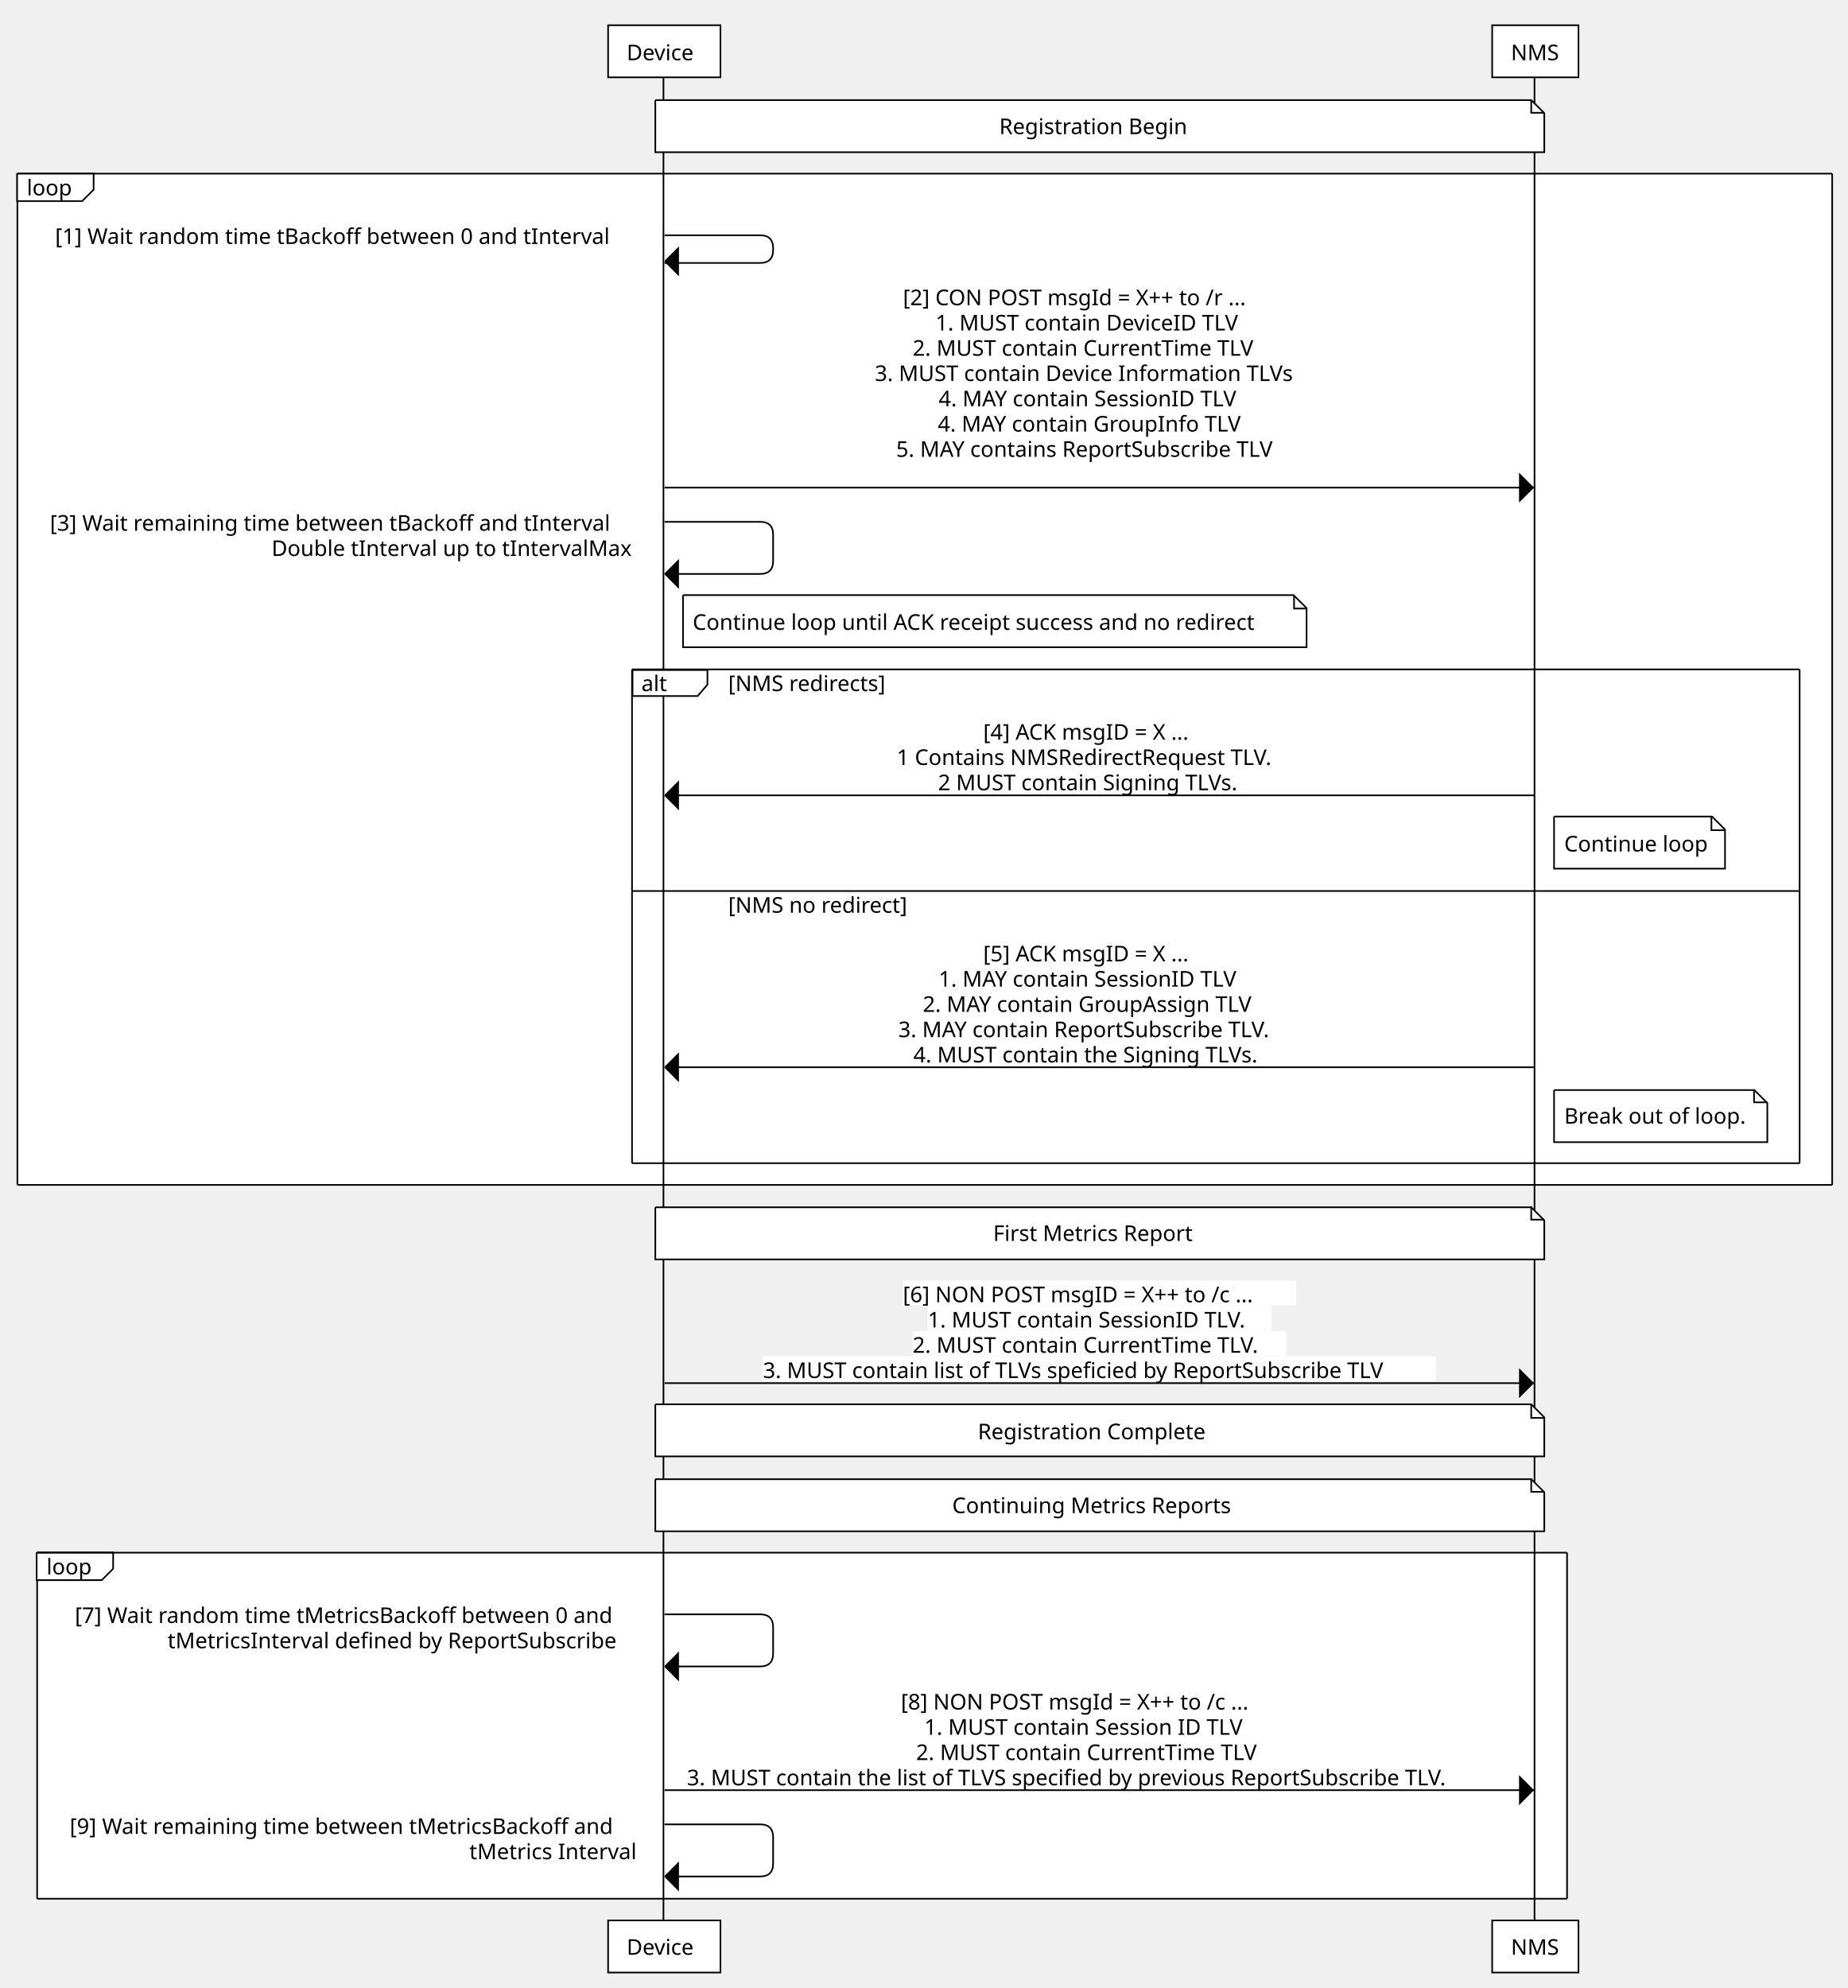
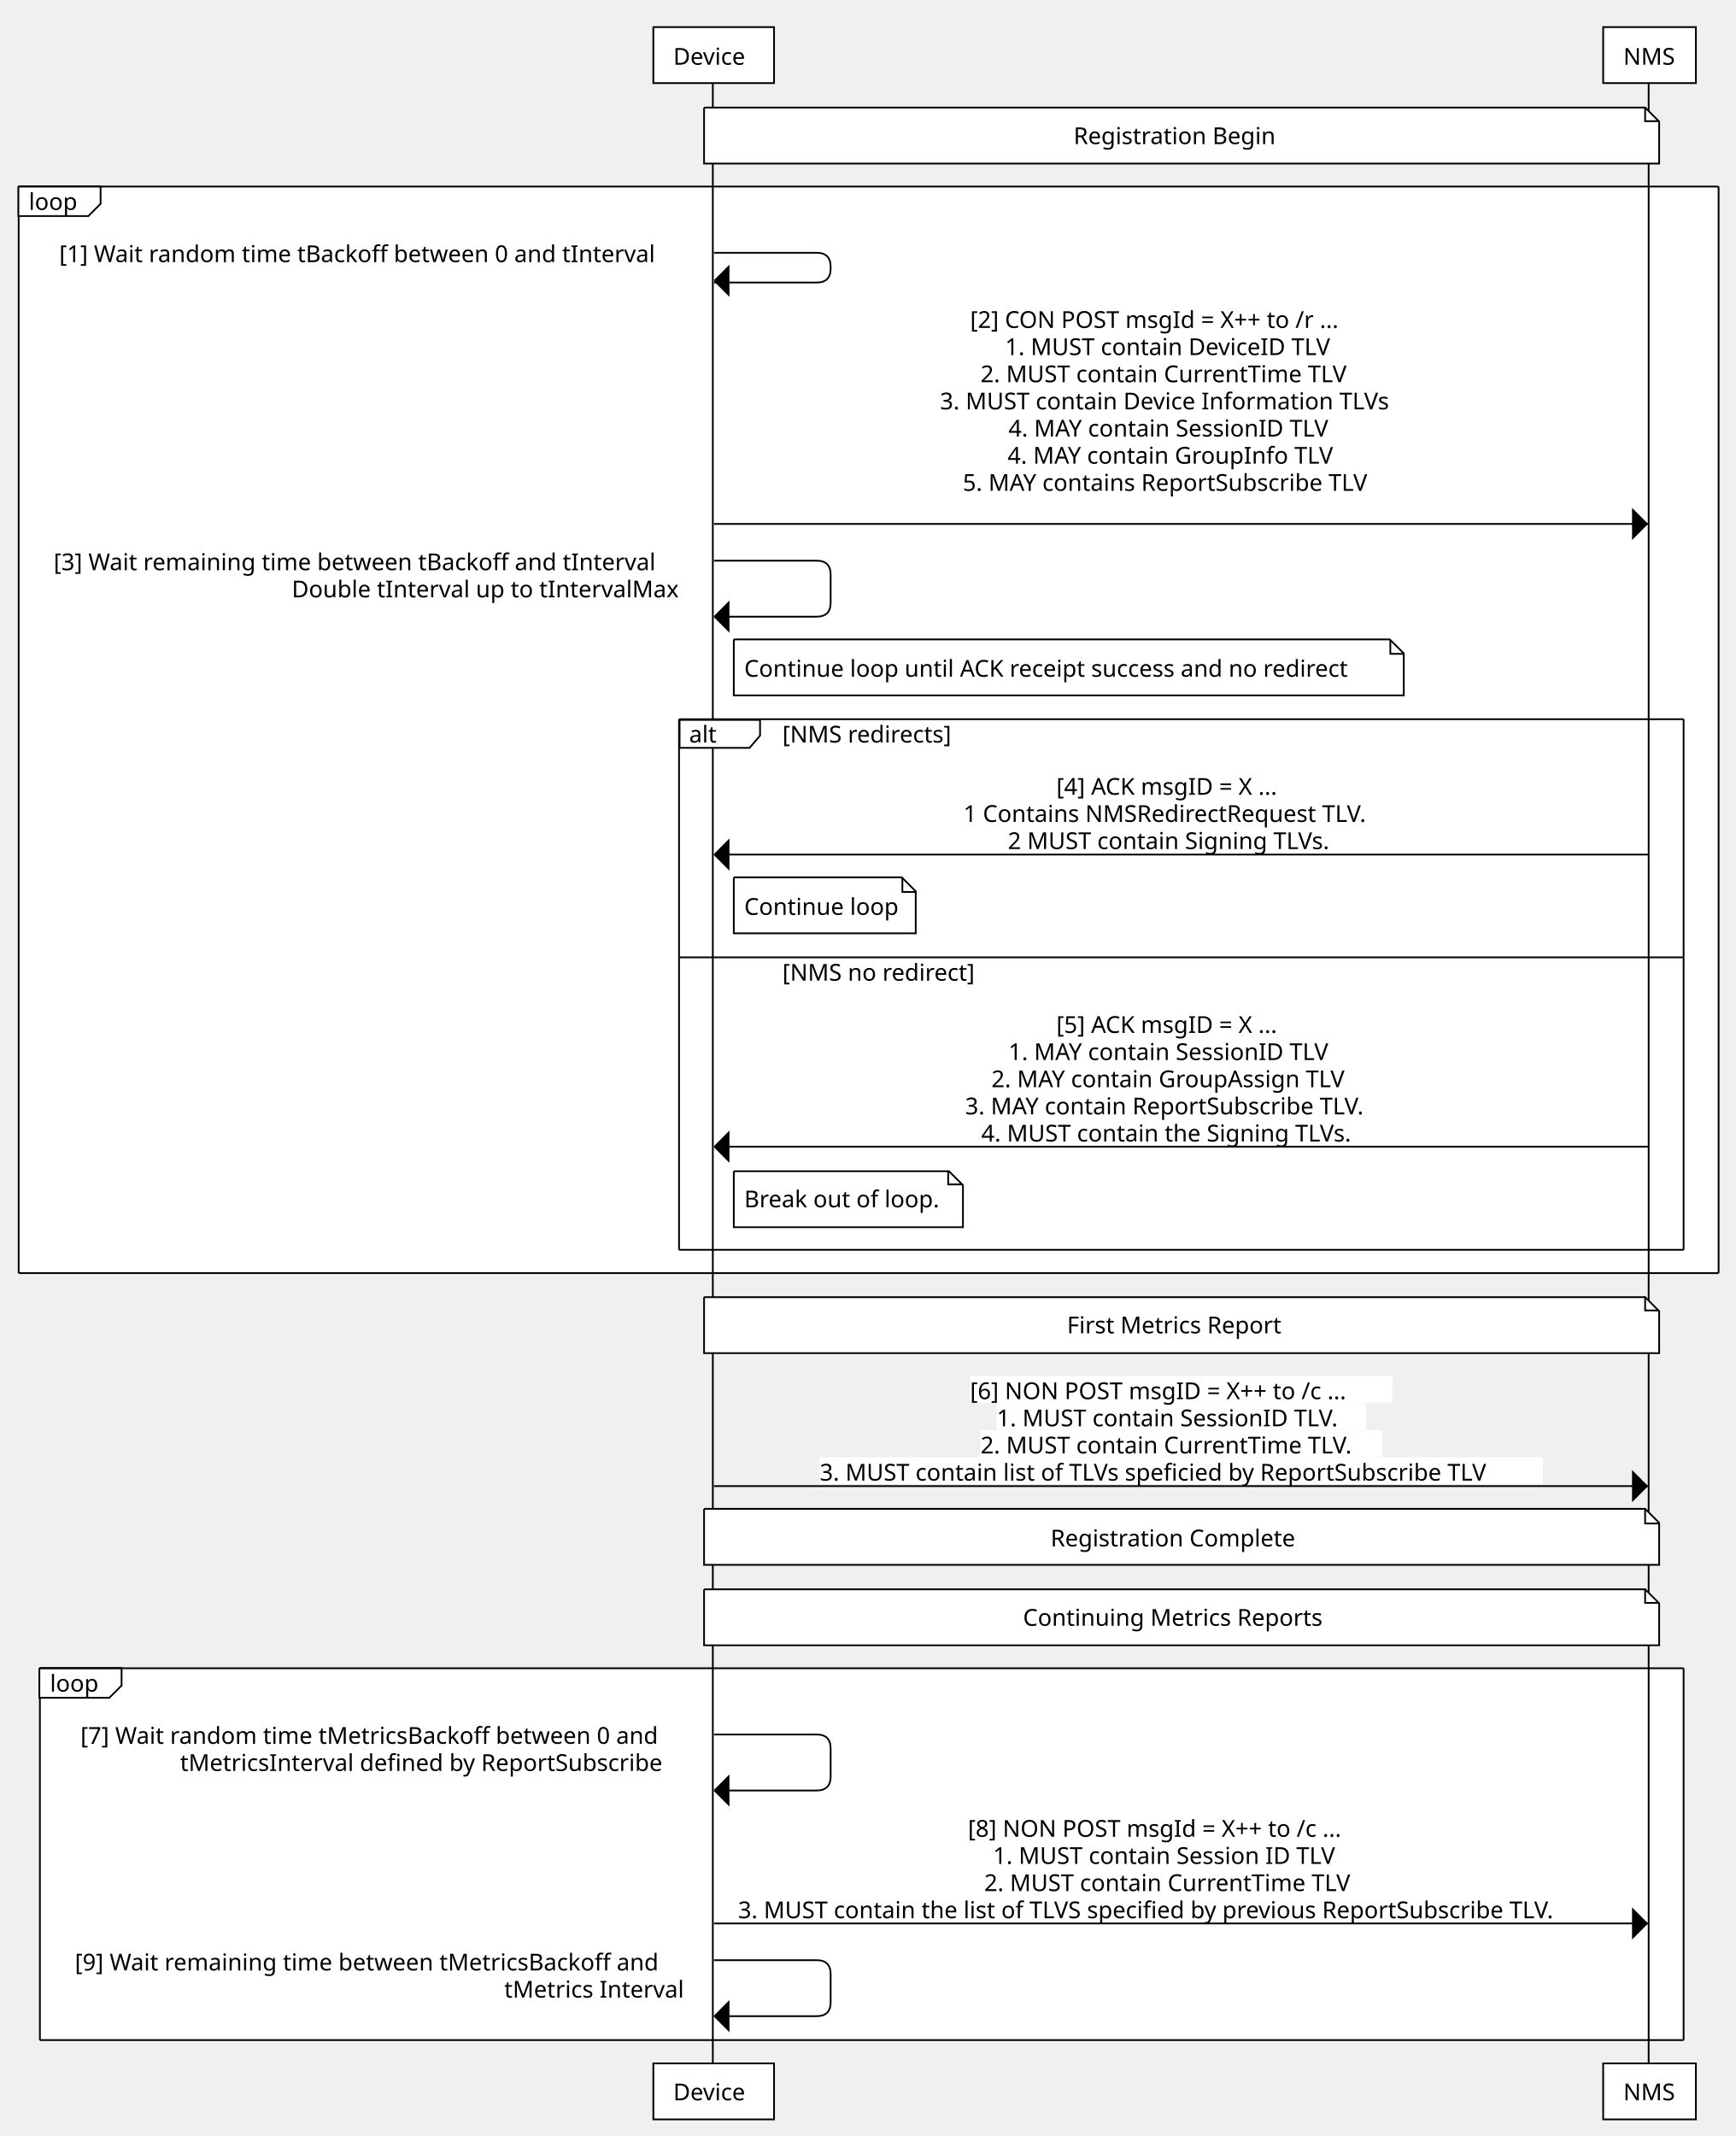
- <svg xmlns="http://www.w3.org/2000/svg" baseProfile="tiny" height="1221" version="1.2" viewBox="0 0 1135 1221" width="1135">
-   <rect fill="white" height="621.104" width="1114.65" x="10.68" y="106.646" />
-   <rect fill="white" height="136.125" width="717.143" x="388.187" y="411.125" />
-   <rect fill="white" height="167.167" width="717.143" x="388.187" y="547.25" />
+ <svg xmlns="http://www.w3.org/2000/svg" baseProfile="tiny" height="1221" version="1.2" viewBox="0 0 992 1221" width="992">
+   <rect fill="white" height="621.104" width="971.795" x="10.68" y="106.646" />
+   <rect fill="white" height="136.125" width="574.288" x="388.187" y="411.125" />
+   <rect fill="white" height="167.167" width="574.288" x="388.187" y="547.25" />
  <rect fill="white" height="212.542" width="939.666" x="22.809" y="953.625" />
  <path d="M-509,-1131.562 L-509,0" fill="none" stroke="black" stroke-width="1" transform="translate(916.5 1179.5)" />
  <rect fill="white" height="32" stroke="black" stroke-width="1" width="69" x="373.5" y="15.5" />
  <text fill="black" font-family="sans-serif" font-size="13.333" x="384.887" y="36.99">
    Device  </text>
  <rect fill="white" height="32" stroke="black" stroke-width="1" width="69" x="373.5" y="1179.5" />
  <text fill="black" font-family="sans-serif" font-size="13.333" x="384.887" y="1200.594">
    Device  </text>
  <path d="M26,-1131.562 L26,0" fill="none" stroke="black" stroke-width="1" transform="translate(916.5 1179.5)" />
  <rect fill="white" height="32" stroke="black" stroke-width="1" width="53" x="916.5" y="15.5" />
  <text fill="black" font-family="sans-serif" font-size="13.333" x="928.004" y="36.99">
    NMS  </text>
  <rect fill="white" height="32" stroke="black" stroke-width="1" width="53" x="916.5" y="1179.5" />
  <text fill="black" font-family="sans-serif" font-size="13.333" x="928.004" y="1200.594">
    NMS  </text>
  <path d="M-514,-1118 L-514,-1118 L24,-1118 L32,-1110 L32,-1086 L-514,-1086 L-514,-1118" fill="white" stroke="black" stroke-width="1" transform="translate(916.5 1179.5)" />
  <path d="M23.975,-1118.229 L23.975,-1110.229 L31.975,-1110.229" fill="none" stroke="black" stroke-width="1" transform="translate(916.5 1179.5)" />
  <text fill="black" font-family="sans-serif" font-size="13.333" x="613.726" y="82.365">
    Registration Begin  </text>
  <rect fill="white" height="15.333" width="367.572" x="33.863" y="136.5" />
  <text fill="black" font-family="sans-serif" font-size="13.333" x="33.863" y="149.833">
    [1] Wait random time tBackoff between 0 and tInterval  </text>
  <path d="M-508.313,-1035 L-449.646,-1035 Q-441.646,-1035,-441.646,-1027 L-441.646,-1026 Q-441.646,-1018,-449.646,-1018 L-508.313,-1018" fill="none" stroke="black" stroke-width="1" transform="translate(916.5 1179.5)" />
  <path d="M-508,-1019 L-508,-1019 L-500,-1027 L-500,-1019 L-500,-1011 L-508,-1019" fill="black" stroke="black" stroke-width="1" transform="translate(916.5 1179.5)" />
  <rect fill="white" height="15.333" width="241.471" x="554.595" y="174.115" />
  <rect fill="white" height="15.333" width="201.53" x="574.566" y="189.635" />
  <rect fill="white" height="15.333" width="229.616" x="560.523" y="205.156" />
  <rect fill="white" height="15.333" width="275.931" x="537.365" y="220.677" />
  <rect fill="white" height="15.333" width="197.702" x="576.48" y="236.198" />
  <rect fill="white" height="15.333" width="198.75" x="575.956" y="251.719" />
  <rect fill="white" height="15.333" width="249.883" x="550.389" y="267.24" />
  <rect fill="white" height="15.333" width="0" x="675.331" y="282.76" />
  <text fill="black" font-family="sans-serif" font-size="13.333" x="554.595" y="187.448">
    [2] CON POST msgId = X++ to /r ...   </text>
  <text fill="black" font-family="sans-serif" font-size="13.333" x="574.566" y="202.969">
    1. MUST contain DeviceID TLV  </text>
  <text fill="black" font-family="sans-serif" font-size="13.333" x="560.523" y="218.49">
    2. MUST contain CurrentTime TLV   </text>
  <text fill="black" font-family="sans-serif" font-size="13.333" x="537.365" y="234.01">
    3. MUST contain Device Information TLVs  </text>
  <text fill="black" font-family="sans-serif" font-size="13.333" x="576.48" y="249.531">
    4. MAY contain SessionID TLV  </text>
  <text fill="black" font-family="sans-serif" font-size="13.333" x="575.956" y="265.052">
    4. MAY contain GroupInfo TLV  </text>
  <text fill="black" font-family="sans-serif" font-size="13.333" x="550.389" y="280.573">
    5. MAY contains ReportSubscribe TLV  </text>
  <text fill="black" font-family="sans-serif" font-size="13.333" x="675.331" y="296.094" />
  <path d="M-508.313,-880 L25.975,-880" fill="none" stroke="black" stroke-width="1" transform="translate(916.5 1179.5)" />
  <path d="M25,-880 L25,-880 L17,-888 L17,-880 L17,-872 L25,-880" fill="black" stroke="black" stroke-width="1" transform="translate(916.5 1179.5)" />
  <rect fill="white" height="15.333" width="370.755" x="30.68" y="312.615" />
  <rect fill="white" height="15.333" width="234.642" x="166.793" y="328.135" />
  <text fill="black" font-family="sans-serif" font-size="13.333" x="30.68" y="325.948">
    [3] Wait remaining time between tBackoff and tInterval  </text>
  <text fill="black" font-family="sans-serif" font-size="13.333" x="166.793" y="341.469">
    Double tInterval up to tIntervalMax  </text>
  <path d="M-508.313,-859 L-449.646,-859 Q-441.646,-859,-441.646,-851 L-441.646,-835 Q-441.646,-827,-449.646,-827 L-508.313,-827" fill="none" stroke="black" stroke-width="1" transform="translate(916.5 1179.5)" />
  <path d="M-508,-827 L-508,-827 L-500,-835 L-500,-827 L-500,-819 L-508,-827" fill="black" stroke="black" stroke-width="1" transform="translate(916.5 1179.5)" />
  <path d="M-497,-814 L-497,-814 L-122,-814 L-114,-806 L-114,-782 L-497,-782 L-497,-814" fill="white" stroke="black" stroke-width="1" transform="translate(916.5 1179.5)" />
  <path d="M-121.691,-813.75 L-121.691,-805.75 L-113.691,-805.75" fill="none" stroke="black" stroke-width="1" transform="translate(916.5 1179.5)" />
  <text fill="black" font-family="sans-serif" font-size="13.333" x="425.443" y="386.844">
    Continue loop until ACK receipt success and no redirect  </text>
  <rect fill="white" height="15.333" width="142.871" x="603.895" y="440.979" />
  <rect fill="white" height="15.333" width="249.128" x="550.767" y="456.5" />
  <rect fill="white" height="15.333" width="198.379" x="576.141" y="472.021" />
  <text fill="black" font-family="sans-serif" font-size="13.333" x="603.895" y="454.313">
    [4] ACK msgID = X ...  </text>
  <text fill="black" font-family="sans-serif" font-size="13.333" x="550.767" y="469.833">
    1 Contains NMSRedirectRequest TLV.  </text>
  <text fill="black" font-family="sans-serif" font-size="13.333" x="576.141" y="485.354">
    2 MUST contain Signing TLVs.  </text>
  <path d="M-508.313,-691 L25.975,-691" fill="none" stroke="black" stroke-width="1" transform="translate(916.5 1179.5)" />
  <path d="M-508,-691 L-508,-691 L-500,-699 L-500,-691 L-500,-683 L-508,-691" fill="black" stroke="black" stroke-width="1" transform="translate(916.5 1179.5)" />
-   <path d="M38,-678 L38,-678 L135,-678 L143,-670 L143,-646 L38,-646 L38,-678" fill="white" stroke="black" stroke-width="1" transform="translate(916.5 1179.5)" />
-   <path d="M134.658,-677.625 L134.658,-669.625 L142.658,-669.625" fill="none" stroke="black" stroke-width="1" transform="translate(916.5 1179.5)" />
-   <text fill="black" font-family="sans-serif" font-size="13.333" x="960.73" y="522.969">
+   <path d="M-497,-678 L-497,-678 L-401,-678 L-393,-670 L-393,-646 L-497,-646 L-497,-678" fill="white" stroke="black" stroke-width="1" transform="translate(916.5 1179.5)" />
+   <path d="M-400.63,-677.625 L-400.63,-669.625 L-392.63,-669.625" fill="none" stroke="black" stroke-width="1" transform="translate(916.5 1179.5)" />
+   <text fill="black" font-family="sans-serif" font-size="13.333" x="425.443" y="522.969">
    Continue loop  </text>
-   <path d="M-528.313,-768.375 L-528.313,-632.25 M188.83,-768.375 L188.83,-632.25" fill="none" stroke="black" stroke-width="1" transform="translate(916.5 1179.5)" />
+   <path d="M-528.313,-768.375 L-528.313,-632.25 M45.975,-768.375 L45.975,-632.25" fill="none" stroke="black" stroke-width="1" transform="translate(916.5 1179.5)" />
  <path d="M-528,-768 L-528,-768 L-528,-752 L-488,-752 L-482,-759 L-482,-768 L-528,-768" fill="white" stroke="black" stroke-width="1" transform="translate(916.5 1179.5)" />
  <text fill="black" font-family="sans-serif" font-size="13.333" x="393.939" y="424.458">
    alt  </text>
  <rect fill="white" height="15.333" width="103.626" x="447.272" y="411.125" />
  <text fill="black" font-family="sans-serif" font-size="13.333" x="447.272" y="424.458">
    [NMS redirects]  </text>
-   <path d="M-528.313,-768.375 L188.83,-768.375" fill="none" stroke="black" stroke-width="1" transform="translate(916.5 1179.5)" />
+   <path d="M-528.313,-768.375 L45.975,-768.375" fill="none" stroke="black" stroke-width="1" transform="translate(916.5 1179.5)" />
  <rect fill="white" height="15.333" width="142.871" x="603.895" y="577.104" />
  <rect fill="white" height="15.333" width="197.702" x="576.48" y="592.625" />
  <rect fill="white" height="15.333" width="217.148" x="566.757" y="608.146" />
  <rect fill="white" height="15.333" width="247.174" x="551.743" y="623.667" />
  <rect fill="white" height="15.333" width="228.737" x="560.962" y="639.188" />
  <text fill="black" font-family="sans-serif" font-size="13.333" x="603.895" y="590.438">
    [5] ACK msgID = X ...  </text>
  <text fill="black" font-family="sans-serif" font-size="13.333" x="576.48" y="605.958">
    1. MAY contain SessionID TLV  </text>
  <text fill="black" font-family="sans-serif" font-size="13.333" x="566.757" y="621.479">
    2. MAY contain GroupAssign TLV  </text>
  <text fill="black" font-family="sans-serif" font-size="13.333" x="551.743" y="637">
    3. MAY contain ReportSubscribe TLV.  </text>
  <text fill="black" font-family="sans-serif" font-size="13.333" x="560.962" y="652.521">
    4. MUST contain the Signing TLVs.  </text>
  <path d="M-508.313,-524 L25.975,-524" fill="none" stroke="black" stroke-width="1" transform="translate(916.5 1179.5)" />
  <path d="M-508,-524 L-508,-524 L-500,-532 L-500,-524 L-500,-516 L-508,-524" fill="black" stroke="black" stroke-width="1" transform="translate(916.5 1179.5)" />
-   <path d="M38,-510 L38,-510 L161,-510 L169,-502 L169,-478 L38,-478 L38,-510" fill="white" stroke="black" stroke-width="1" transform="translate(916.5 1179.5)" />
-   <path d="M160.83,-510.458 L160.83,-502.458 L168.83,-502.458" fill="none" stroke="black" stroke-width="1" transform="translate(916.5 1179.5)" />
-   <text fill="black" font-family="sans-serif" font-size="13.333" x="960.73" y="690.135">
+   <path d="M-497,-510 L-497,-510 L-374,-510 L-366,-502 L-366,-478 L-497,-478 L-497,-510" fill="white" stroke="black" stroke-width="1" transform="translate(916.5 1179.5)" />
+   <path d="M-374.458,-510.458 L-374.458,-502.458 L-366.458,-502.458" fill="none" stroke="black" stroke-width="1" transform="translate(916.5 1179.5)" />
+   <text fill="black" font-family="sans-serif" font-size="13.333" x="425.443" y="690.135">
    Break out of loop.  </text>
-   <path d="M-528.313,-632.25 L-528.313,-465.083 M188.83,-632.25 L188.83,-465.083" fill="none" stroke="black" stroke-width="1" transform="translate(916.5 1179.5)" />
-   <path d="M-528.313,-465.083 L188.83,-465.083" fill="none" stroke="black" stroke-width="1" transform="translate(916.5 1179.5)" />
+   <path d="M-528.313,-632.25 L-528.313,-465.083 M45.975,-632.25 L45.975,-465.083" fill="none" stroke="black" stroke-width="1" transform="translate(916.5 1179.5)" />
+   <path d="M-528.313,-465.083 L45.975,-465.083" fill="none" stroke="black" stroke-width="1" transform="translate(916.5 1179.5)" />
  <rect fill="white" height="15.333" width="117.526" x="447.272" y="547.25" />
  <text fill="black" font-family="sans-serif" font-size="13.333" x="447.272" y="560.583">
    [NMS no redirect]  </text>
-   <path d="M-528.313,-632.25 L188.83,-632.25" fill="none" stroke="black" stroke-width="1" transform="translate(916.5 1179.5)" />
-   <path d="M-905.82,-1072.854 L-905.82,-451.75 M208.83,-1072.854 L208.83,-451.75" fill="none" stroke="black" stroke-width="1" transform="translate(916.5 1179.5)" />
-   <path d="M-905.82,-451.75 L208.83,-451.75" fill="none" stroke="black" stroke-width="1" transform="translate(916.5 1179.5)" />
+   <path d="M-528.313,-632.25 L45.975,-632.25" fill="none" stroke="black" stroke-width="1" transform="translate(916.5 1179.5)" />
+   <path d="M-905.82,-1072.854 L-905.82,-451.75 M65.975,-1072.854 L65.975,-451.75" fill="none" stroke="black" stroke-width="1" transform="translate(916.5 1179.5)" />
+   <path d="M-905.82,-451.75 L65.975,-451.75" fill="none" stroke="black" stroke-width="1" transform="translate(916.5 1179.5)" />
  <path d="M-906,-1073 L-906,-1073 L-906,-1056 L-866,-1056 L-859,-1063 L-859,-1073 L-906,-1073" fill="white" stroke="black" stroke-width="1" transform="translate(916.5 1179.5)" />
  <text fill="black" font-family="sans-serif" font-size="13.333" x="16.432" y="119.979">
    loop  </text>
-   <path d="M-905.82,-1072.854 L208.83,-1072.854" fill="none" stroke="black" stroke-width="1" transform="translate(916.5 1179.5)" />
+   <path d="M-905.82,-1072.854 L65.975,-1072.854" fill="none" stroke="black" stroke-width="1" transform="translate(916.5 1179.5)" />
  <path d="M-514,-438 L-514,-438 L24,-438 L32,-430 L32,-406 L-514,-406 L-514,-438" fill="white" stroke="black" stroke-width="1" transform="translate(916.5 1179.5)" />
  <path d="M23.975,-438.417 L23.975,-430.417 L31.975,-430.417" fill="none" stroke="black" stroke-width="1" transform="translate(916.5 1179.5)" />
  <text fill="black" font-family="sans-serif" font-size="13.333" x="609.979" y="762.177">
    First Metrics Report  </text>
  <rect fill="white" height="15.333" width="241.549" x="554.556" y="786.458" />
  <rect fill="white" height="15.333" width="211.042" x="569.81" y="801.979" />
  <rect fill="white" height="15.333" width="229.616" x="560.523" y="817.5" />
  <rect fill="white" height="15.333" width="413.372" x="468.645" y="833.021" />
  <text fill="black" font-family="sans-serif" font-size="13.333" x="554.556" y="799.792">
    [6] NON POST msgID = X++ to /c ...  </text>
  <text fill="black" font-family="sans-serif" font-size="13.333" x="569.81" y="815.312">
    1. MUST contain SessionID TLV.  </text>
  <text fill="black" font-family="sans-serif" font-size="13.333" x="560.523" y="830.833">
    2. MUST contain CurrentTime TLV.  </text>
  <text fill="black" font-family="sans-serif" font-size="13.333" x="468.645" y="846.354">
    3. MUST contain list of TLVs speficied by ReportSubscribe TLV  </text>
  <path d="M-508.313,-330 L25.975,-330" fill="none" stroke="black" stroke-width="1" transform="translate(916.5 1179.5)" />
  <path d="M25,-330 L25,-330 L17,-338 L17,-330 L17,-322 L25,-330" fill="black" stroke="black" stroke-width="1" transform="translate(916.5 1179.5)" />
  <path d="M-514,-317 L-514,-317 L24,-317 L32,-309 L32,-285 L-514,-285 L-514,-317" fill="white" stroke="black" stroke-width="1" transform="translate(916.5 1179.5)" />
  <path d="M23.975,-316.625 L23.975,-308.625 L31.975,-308.625" fill="none" stroke="black" stroke-width="1" transform="translate(916.5 1179.5)" />
  <text fill="black" font-family="sans-serif" font-size="13.333" x="600.581" y="883.969">
    Registration Complete  </text>
  <path d="M-514,-271 L-514,-271 L24,-271 L32,-263 L32,-239 L-514,-239 L-514,-271" fill="white" stroke="black" stroke-width="1" transform="translate(916.5 1179.5)" />
  <path d="M23.975,-271.25 L23.975,-263.25 L31.975,-263.25" fill="none" stroke="black" stroke-width="1" transform="translate(916.5 1179.5)" />
  <text fill="black" font-family="sans-serif" font-size="13.333" x="584.836" y="929.344">
    Continuing Metrics Reports  </text>
  <rect fill="white" height="15.333" width="355.443" x="45.992" y="983.479" />
  <rect fill="white" height="15.333" width="298.483" x="102.952" y="999" />
  <text fill="black" font-family="sans-serif" font-size="13.333" x="45.992" y="996.812">
    [7] Wait random time tMetricsBackoff between 0 and  </text>
  <text fill="black" font-family="sans-serif" font-size="13.333" x="102.952" y="1012.333">
     tMetricsInterval defined by ReportSubscribe  </text>
  <path d="M-508.313,-188 L-449.646,-188 Q-441.646,-188,-441.646,-180 L-441.646,-164 Q-441.646,-156,-449.646,-156 L-508.313,-156" fill="none" stroke="black" stroke-width="1" transform="translate(916.5 1179.5)" />
  <path d="M-508,-156 L-508,-156 L-500,-164 L-500,-156 L-500,-148 L-508,-156" fill="black" stroke="black" stroke-width="1" transform="translate(916.5 1179.5)" />
  <rect fill="white" height="15.333" width="243.984" x="553.339" y="1036.615" />
  <rect fill="white" height="15.333" width="215.28" x="567.691" y="1052.135" />
  <rect fill="white" height="15.333" width="225.378" x="562.642" y="1067.656" />
  <rect fill="white" height="15.333" width="506.784" x="421.939" y="1083.177" />
  <text fill="black" font-family="sans-serif" font-size="13.333" x="553.339" y="1049.948">
    [8] NON POST msgId = X++ to /c ...   </text>
  <text fill="black" font-family="sans-serif" font-size="13.333" x="567.691" y="1065.469">
    1. MUST contain Session ID TLV   </text>
  <text fill="black" font-family="sans-serif" font-size="13.333" x="562.642" y="1080.99">
    2. MUST contain CurrentTime TLV  </text>
  <text fill="black" font-family="sans-serif" font-size="13.333" x="421.939" y="1096.51">
    3. MUST contain the list of TLVS specified by previous ReportSubscribe TLV.  </text>
  <path d="M-508.313,-80 L25.975,-80" fill="none" stroke="black" stroke-width="1" transform="translate(916.5 1179.5)" />
  <path d="M25,-80 L25,-80 L17,-88 L17,-80 L17,-72 L25,-80" fill="black" stroke="black" stroke-width="1" transform="translate(916.5 1179.5)" />
  <rect fill="white" height="15.333" width="358.626" x="42.809" y="1113.031" />
  <rect fill="white" height="15.333" width="113.164" x="288.271" y="1128.552" />
  <text fill="black" font-family="sans-serif" font-size="13.333" x="42.809" y="1126.365">
    [9] Wait remaining time between tMetricsBackoff and  </text>
  <text fill="black" font-family="sans-serif" font-size="13.333" x="288.271" y="1141.885">
     tMetrics Interval  </text>
  <path d="M-508.313,-59 L-449.646,-59 Q-441.646,-59,-441.646,-51 L-441.646,-35 Q-441.646,-27,-449.646,-27 L-508.313,-27" fill="none" stroke="black" stroke-width="1" transform="translate(916.5 1179.5)" />
  <path d="M-508,-27 L-508,-27 L-500,-35 L-500,-27 L-500,-19 L-508,-27" fill="black" stroke="black" stroke-width="1" transform="translate(916.5 1179.5)" />
  <path d="M-893.691,-225.875 L-893.691,-13.333 M45.975,-225.875 L45.975,-13.333" fill="none" stroke="black" stroke-width="1" transform="translate(916.5 1179.5)" />
  <path d="M-893.691,-13.333 L45.975,-13.333" fill="none" stroke="black" stroke-width="1" transform="translate(916.5 1179.5)" />
  <path d="M-894,-226 L-894,-226 L-894,-209 L-854,-209 L-847,-216 L-847,-226 L-894,-226" fill="white" stroke="black" stroke-width="1" transform="translate(916.5 1179.5)" />
  <text fill="black" font-family="sans-serif" font-size="13.333" x="28.561" y="966.958">
    loop  </text>
  <path d="M-893.691,-225.875 L45.975,-225.875" fill="none" stroke="black" stroke-width="1" transform="translate(916.5 1179.5)" />
</svg>
